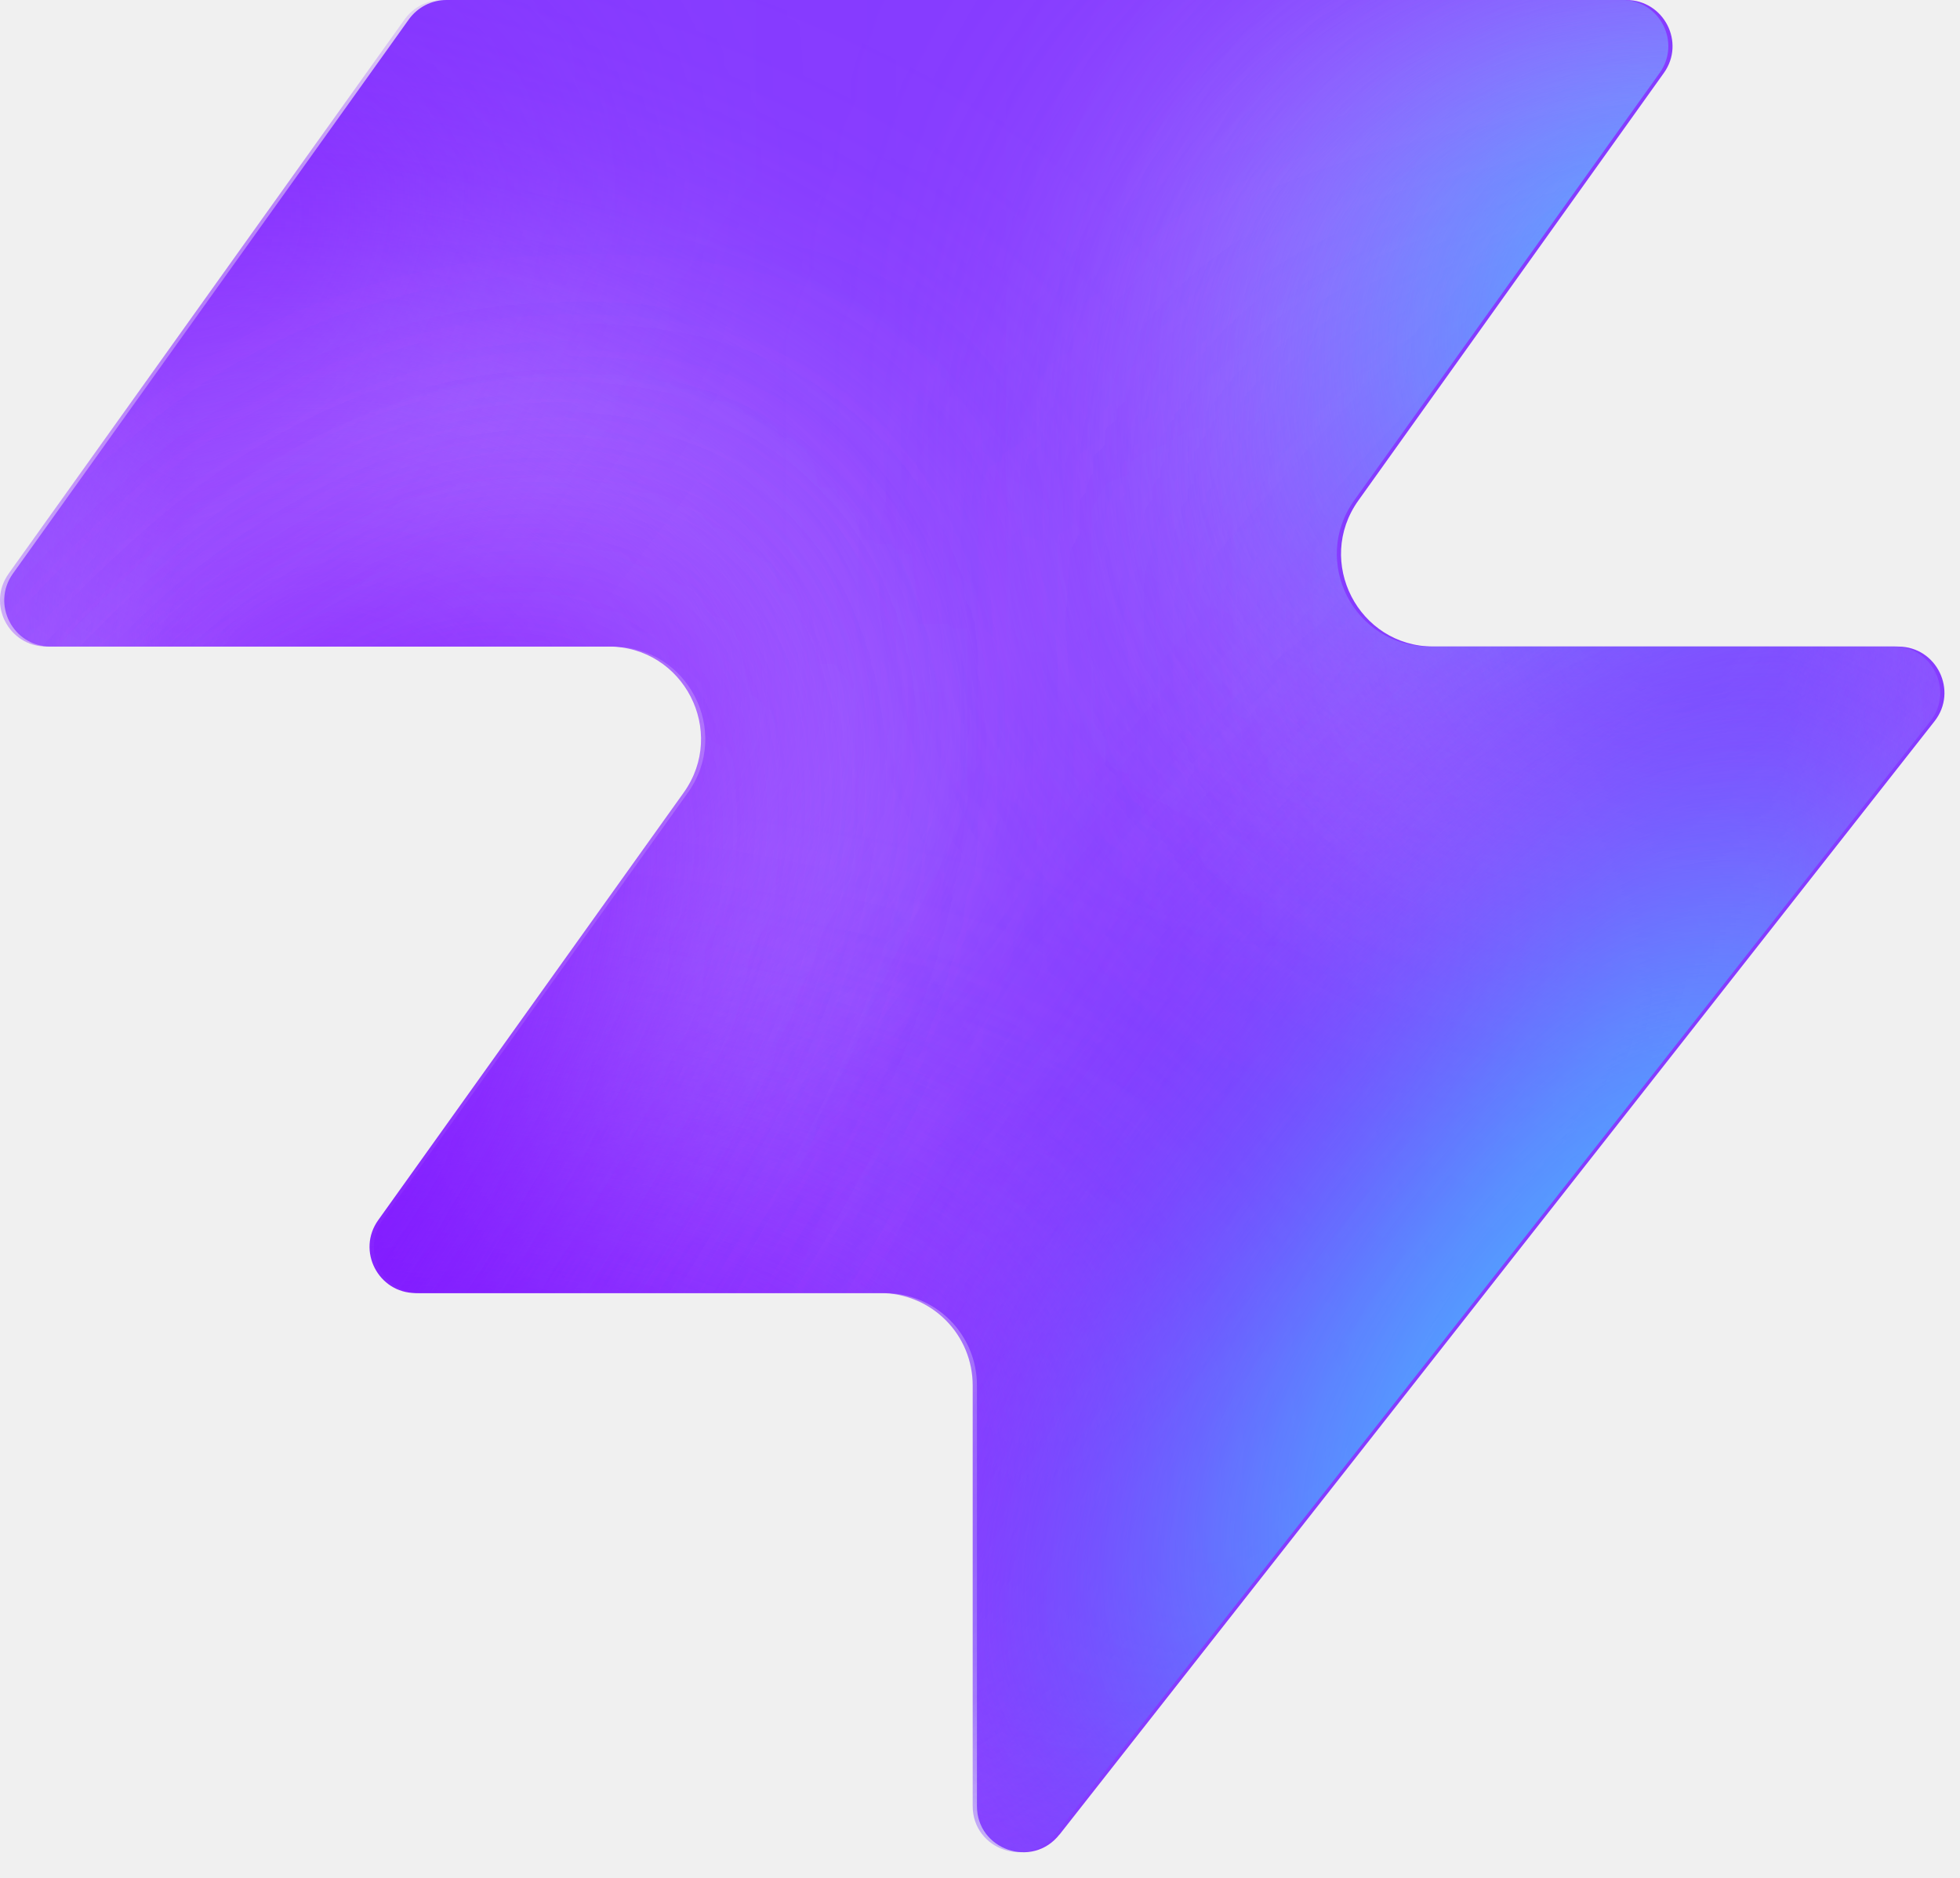
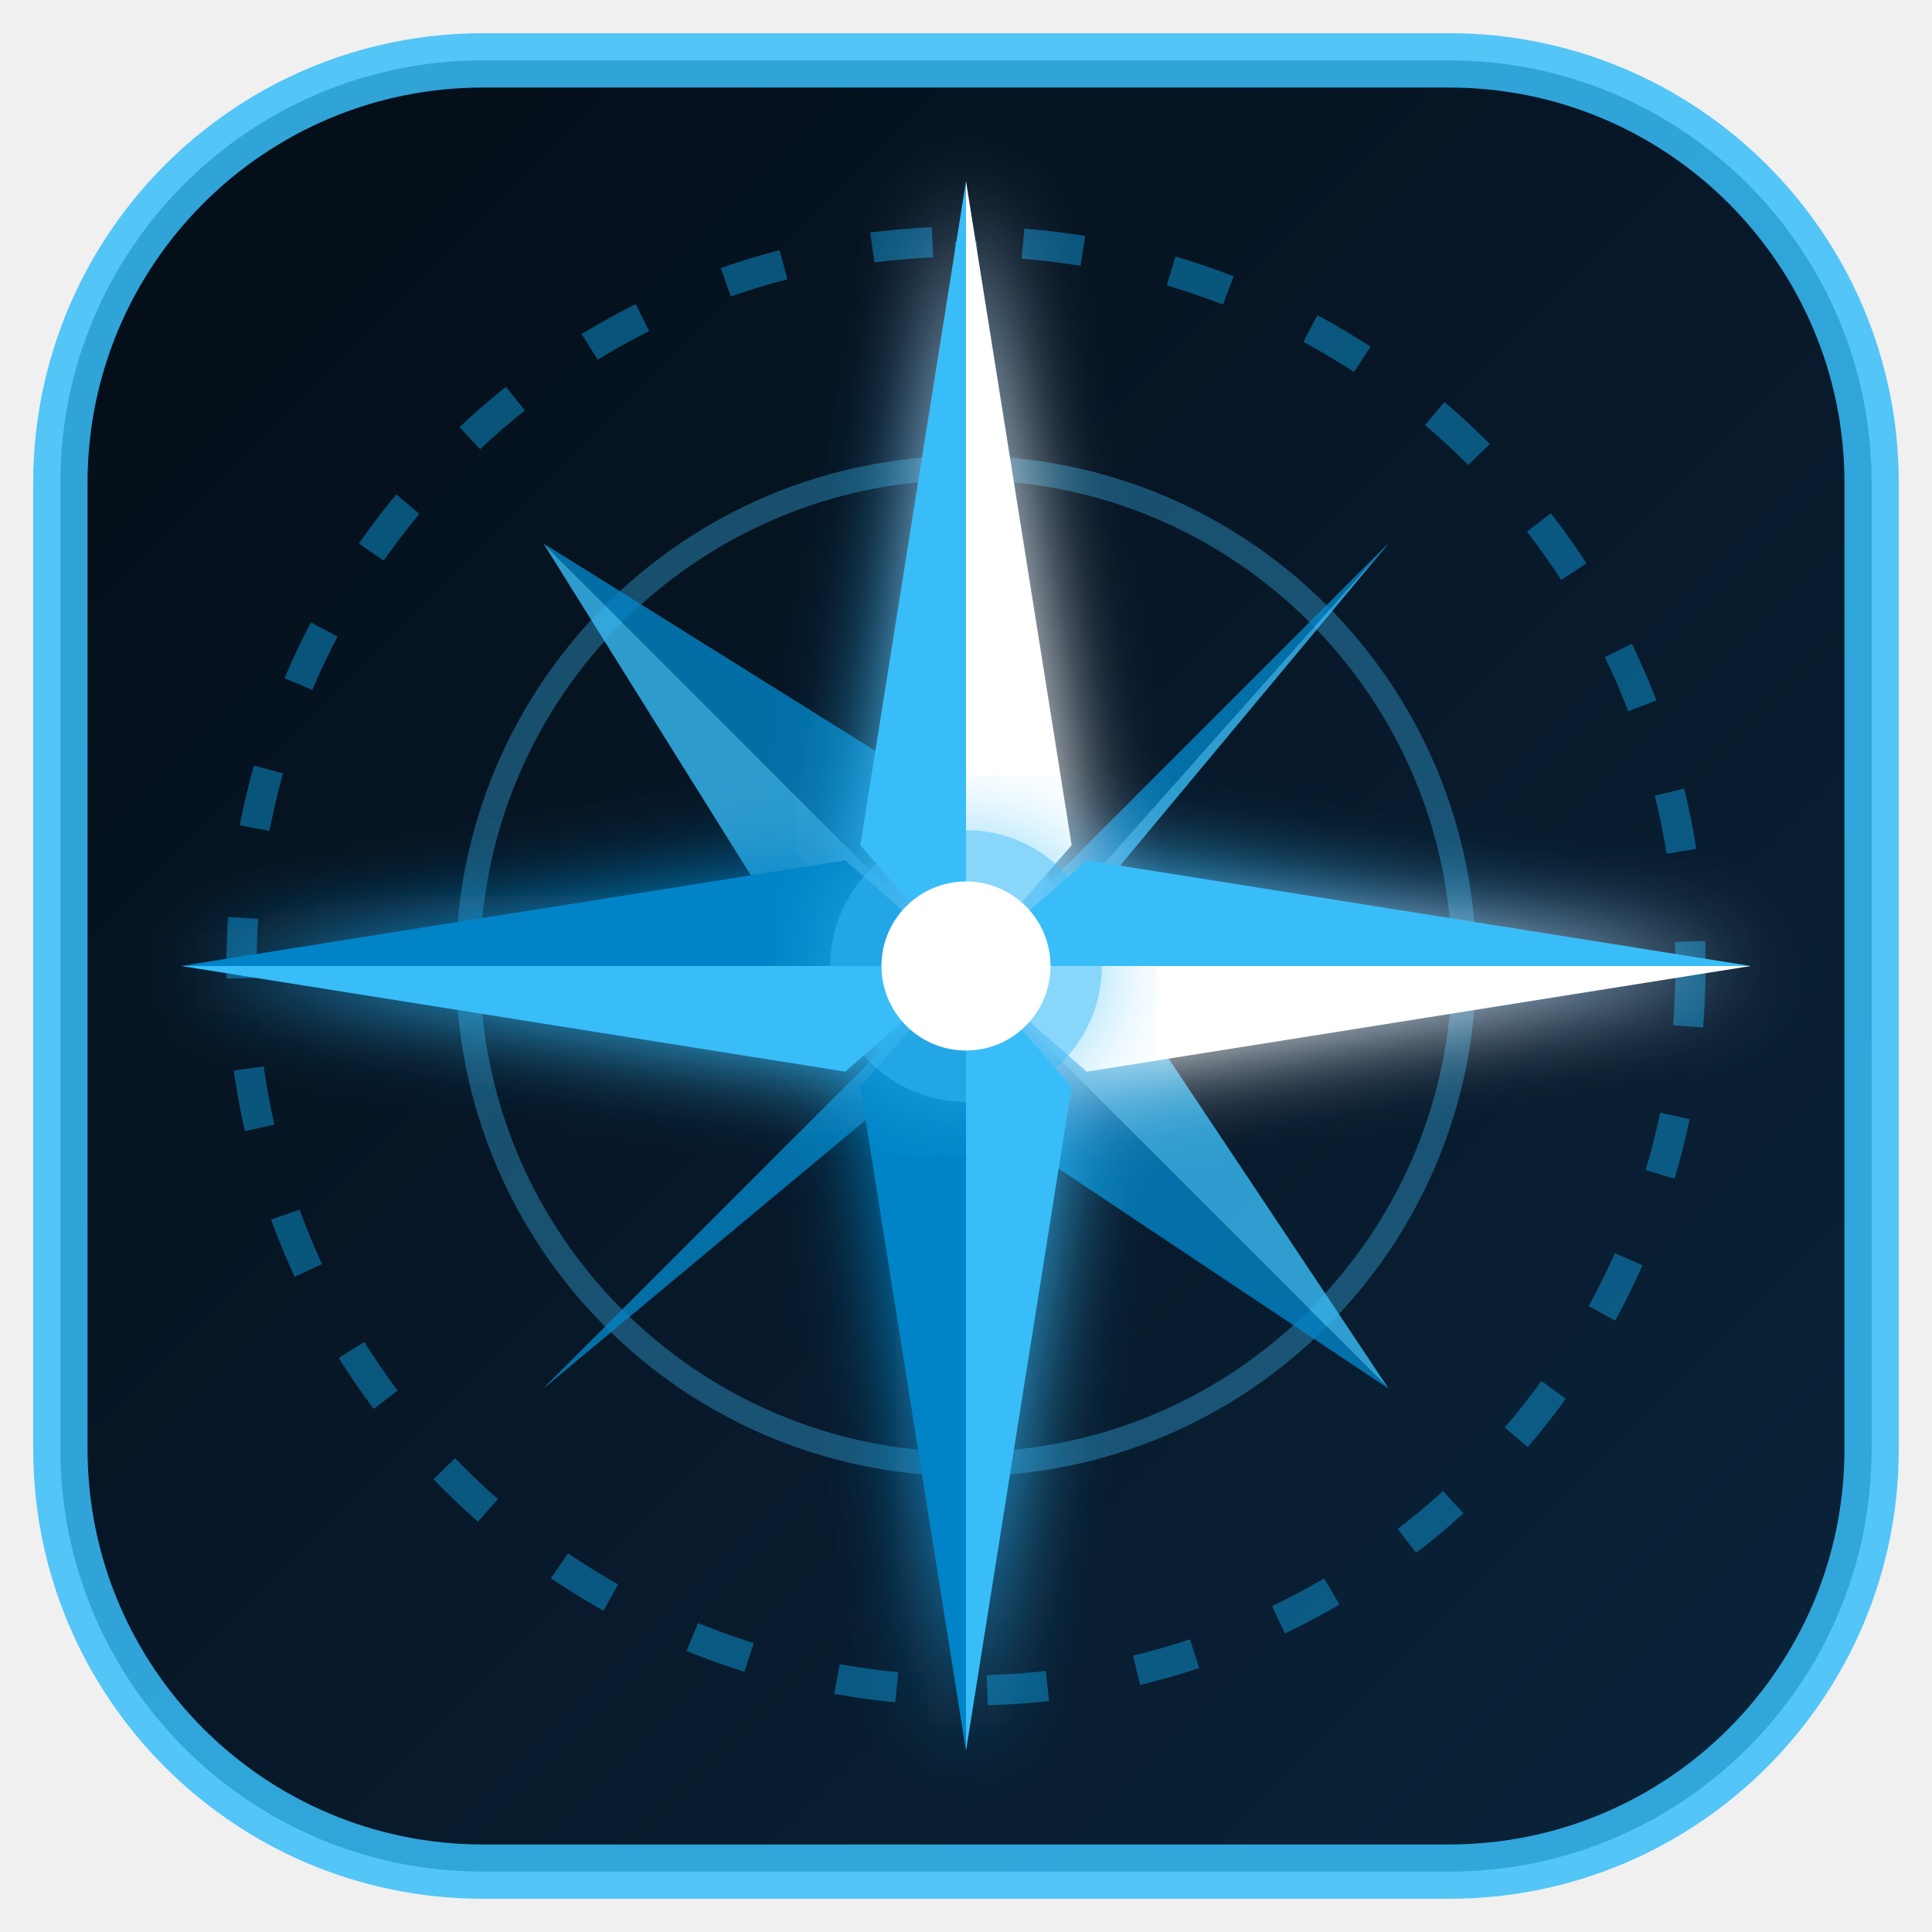
- <svg xmlns="http://www.w3.org/2000/svg" width="48" height="46" fill="none" viewBox="0 0 48 46">
-   <path fill="#863bff" d="M25.946 44.938c-.664.845-2.021.375-2.021-.698V33.937a2.26 2.26 0 0 0-2.262-2.262H10.287c-.92 0-1.456-1.04-.92-1.788l7.48-10.471c1.07-1.497 0-3.578-1.842-3.578H1.237c-.92 0-1.456-1.04-.92-1.788L10.013.474c.214-.297.556-.474.92-.474h28.894c.92 0 1.456 1.04.92 1.788l-7.48 10.471c-1.07 1.498 0 3.579 1.842 3.579h11.377c.943 0 1.473 1.088.89 1.83L25.947 44.94z" style="fill:#863bff;fill:color(display-p3 .525 .23 1);fill-opacity:1" />
-   <mask id="a" width="48" height="46" x="0" y="0" maskUnits="userSpaceOnUse" style="mask-type:alpha">
-     <path fill="#000" d="M25.842 44.938c-.664.844-2.021.375-2.021-.698V33.937a2.26 2.26 0 0 0-2.262-2.262H10.183c-.92 0-1.456-1.04-.92-1.788l7.48-10.471c1.07-1.498 0-3.579-1.842-3.579H1.133c-.92 0-1.456-1.04-.92-1.787L9.91.473c.214-.297.556-.474.92-.474h28.894c.92 0 1.456 1.04.92 1.788l-7.48 10.471c-1.07 1.498 0 3.578 1.842 3.578h11.377c.943 0 1.473 1.088.89 1.832L25.843 44.94z" style="fill:#000;fill-opacity:1" />
-   </mask>
-   <g mask="url(#a)">
-     <g filter="url(#b)">
-       <ellipse cx="5.508" cy="14.704" fill="#ede6ff" rx="5.508" ry="14.704" style="fill:#ede6ff;fill:color(display-p3 .927 .903 1);fill-opacity:1" transform="matrix(.00324 1 1 -.00324 -4.47 31.516)" />
-     </g>
-     <g filter="url(#c)">
-       <ellipse cx="10.399" cy="29.851" fill="#ede6ff" rx="10.399" ry="29.851" style="fill:#ede6ff;fill:color(display-p3 .927 .903 1);fill-opacity:1" transform="matrix(.00324 1 1 -.00324 -39.328 7.883)" />
-     </g>
-     <g filter="url(#d)">
-       <ellipse cx="5.508" cy="30.487" fill="#7e14ff" rx="5.508" ry="30.487" style="fill:#7e14ff;fill:color(display-p3 .492 .077 1);fill-opacity:1" transform="rotate(89.814 -25.913 -14.639)scale(1 -1)" />
-     </g>
-     <g filter="url(#e)">
-       <ellipse cx="5.508" cy="30.599" fill="#7e14ff" rx="5.508" ry="30.599" style="fill:#7e14ff;fill:color(display-p3 .492 .077 1);fill-opacity:1" transform="rotate(89.814 -32.644 -3.334)scale(1 -1)" />
-     </g>
-     <g filter="url(#f)">
-       <ellipse cx="5.508" cy="30.599" fill="#7e14ff" rx="5.508" ry="30.599" style="fill:#7e14ff;fill:color(display-p3 .492 .077 1);fill-opacity:1" transform="matrix(.00324 1 1 -.00324 -34.34 30.47)" />
-     </g>
-     <g filter="url(#g)">
-       <ellipse cx="14.072" cy="22.078" fill="#ede6ff" rx="14.072" ry="22.078" style="fill:#ede6ff;fill:color(display-p3 .927 .903 1);fill-opacity:1" transform="rotate(93.35 24.506 48.493)scale(-1 1)" />
-     </g>
-     <g filter="url(#h)">
-       <ellipse cx="3.47" cy="21.501" fill="#7e14ff" rx="3.47" ry="21.501" style="fill:#7e14ff;fill:color(display-p3 .492 .077 1);fill-opacity:1" transform="rotate(89.009 28.708 47.59)scale(-1 1)" />
-     </g>
-     <g filter="url(#i)">
-       <ellipse cx="3.47" cy="21.501" fill="#7e14ff" rx="3.47" ry="21.501" style="fill:#7e14ff;fill:color(display-p3 .492 .077 1);fill-opacity:1" transform="rotate(89.009 28.708 47.59)scale(-1 1)" />
-     </g>
-     <g filter="url(#j)">
-       <ellipse cx=".387" cy="8.972" fill="#7e14ff" rx="4.407" ry="29.108" style="fill:#7e14ff;fill:color(display-p3 .492 .077 1);fill-opacity:1" transform="rotate(39.51 .387 8.972)" />
-     </g>
-     <g filter="url(#k)">
-       <ellipse cx="47.523" cy="-6.092" fill="#7e14ff" rx="4.407" ry="29.108" style="fill:#7e14ff;fill:color(display-p3 .492 .077 1);fill-opacity:1" transform="rotate(37.892 47.523 -6.092)" />
-     </g>
-     <g filter="url(#l)">
-       <ellipse cx="41.412" cy="6.333" fill="#47bfff" rx="5.971" ry="9.665" style="fill:#47bfff;fill:color(display-p3 .28 .748 1);fill-opacity:1" transform="rotate(37.892 41.412 6.333)" />
-     </g>
-     <g filter="url(#m)">
-       <ellipse cx="-1.879" cy="38.332" fill="#7e14ff" rx="4.407" ry="29.108" style="fill:#7e14ff;fill:color(display-p3 .492 .077 1);fill-opacity:1" transform="rotate(37.892 -1.88 38.332)" />
-     </g>
-     <g filter="url(#n)">
-       <ellipse cx="-1.879" cy="38.332" fill="#7e14ff" rx="4.407" ry="29.108" style="fill:#7e14ff;fill:color(display-p3 .492 .077 1);fill-opacity:1" transform="rotate(37.892 -1.88 38.332)" />
-     </g>
-     <g filter="url(#o)">
-       <ellipse cx="35.651" cy="29.907" fill="#7e14ff" rx="4.407" ry="29.108" style="fill:#7e14ff;fill:color(display-p3 .492 .077 1);fill-opacity:1" transform="rotate(37.892 35.651 29.907)" />
-     </g>
-     <g filter="url(#p)">
-       <ellipse cx="38.418" cy="32.4" fill="#47bfff" rx="5.971" ry="15.297" style="fill:#47bfff;fill:color(display-p3 .28 .748 1);fill-opacity:1" transform="rotate(37.892 38.418 32.4)" />
-     </g>
-   </g>
+ <svg xmlns="http://www.w3.org/2000/svg" viewBox="0 0 64 64" width="64" height="64">
  <defs>
-     <filter id="b" width="60.045" height="41.654" x="-19.77" y="16.149" color-interpolation-filters="sRGB" filterUnits="userSpaceOnUse">
-       <feFlood flood-opacity="0" result="BackgroundImageFix" />
-       <feBlend in="SourceGraphic" in2="BackgroundImageFix" result="shape" />
-       <feGaussianBlur result="effect1_foregroundBlur_2002_17158" stdDeviation="7.659" />
-     </filter>
-     <filter id="c" width="90.34" height="51.437" x="-54.613" y="-7.533" color-interpolation-filters="sRGB" filterUnits="userSpaceOnUse">
-       <feFlood flood-opacity="0" result="BackgroundImageFix" />
-       <feBlend in="SourceGraphic" in2="BackgroundImageFix" result="shape" />
-       <feGaussianBlur result="effect1_foregroundBlur_2002_17158" stdDeviation="7.659" />
-     </filter>
-     <filter id="d" width="79.355" height="29.4" x="-49.64" y="2.03" color-interpolation-filters="sRGB" filterUnits="userSpaceOnUse">
-       <feFlood flood-opacity="0" result="BackgroundImageFix" />
-       <feBlend in="SourceGraphic" in2="BackgroundImageFix" result="shape" />
-       <feGaussianBlur result="effect1_foregroundBlur_2002_17158" stdDeviation="4.596" />
-     </filter>
-     <filter id="e" width="79.579" height="29.4" x="-45.045" y="20.029" color-interpolation-filters="sRGB" filterUnits="userSpaceOnUse">
-       <feFlood flood-opacity="0" result="BackgroundImageFix" />
-       <feBlend in="SourceGraphic" in2="BackgroundImageFix" result="shape" />
-       <feGaussianBlur result="effect1_foregroundBlur_2002_17158" stdDeviation="4.596" />
-     </filter>
-     <filter id="f" width="79.579" height="29.4" x="-43.513" y="21.178" color-interpolation-filters="sRGB" filterUnits="userSpaceOnUse">
-       <feFlood flood-opacity="0" result="BackgroundImageFix" />
-       <feBlend in="SourceGraphic" in2="BackgroundImageFix" result="shape" />
-       <feGaussianBlur result="effect1_foregroundBlur_2002_17158" stdDeviation="4.596" />
-     </filter>
-     <filter id="g" width="74.749" height="58.852" x="15.756" y="-17.901" color-interpolation-filters="sRGB" filterUnits="userSpaceOnUse">
-       <feFlood flood-opacity="0" result="BackgroundImageFix" />
-       <feBlend in="SourceGraphic" in2="BackgroundImageFix" result="shape" />
-       <feGaussianBlur result="effect1_foregroundBlur_2002_17158" stdDeviation="7.659" />
-     </filter>
-     <filter id="h" width="61.377" height="25.362" x="23.548" y="2.284" color-interpolation-filters="sRGB" filterUnits="userSpaceOnUse">
-       <feFlood flood-opacity="0" result="BackgroundImageFix" />
-       <feBlend in="SourceGraphic" in2="BackgroundImageFix" result="shape" />
-       <feGaussianBlur result="effect1_foregroundBlur_2002_17158" stdDeviation="4.596" />
-     </filter>
-     <filter id="i" width="61.377" height="25.362" x="23.548" y="2.284" color-interpolation-filters="sRGB" filterUnits="userSpaceOnUse">
-       <feFlood flood-opacity="0" result="BackgroundImageFix" />
-       <feBlend in="SourceGraphic" in2="BackgroundImageFix" result="shape" />
-       <feGaussianBlur result="effect1_foregroundBlur_2002_17158" stdDeviation="4.596" />
-     </filter>
-     <filter id="j" width="56.045" height="63.649" x="-27.636" y="-22.853" color-interpolation-filters="sRGB" filterUnits="userSpaceOnUse">
-       <feFlood flood-opacity="0" result="BackgroundImageFix" />
-       <feBlend in="SourceGraphic" in2="BackgroundImageFix" result="shape" />
-       <feGaussianBlur result="effect1_foregroundBlur_2002_17158" stdDeviation="4.596" />
-     </filter>
-     <filter id="k" width="54.814" height="64.646" x="20.116" y="-38.415" color-interpolation-filters="sRGB" filterUnits="userSpaceOnUse">
-       <feFlood flood-opacity="0" result="BackgroundImageFix" />
-       <feBlend in="SourceGraphic" in2="BackgroundImageFix" result="shape" />
-       <feGaussianBlur result="effect1_foregroundBlur_2002_17158" stdDeviation="4.596" />
-     </filter>
-     <filter id="l" width="33.541" height="35.313" x="24.641" y="-11.323" color-interpolation-filters="sRGB" filterUnits="userSpaceOnUse">
-       <feFlood flood-opacity="0" result="BackgroundImageFix" />
-       <feBlend in="SourceGraphic" in2="BackgroundImageFix" result="shape" />
-       <feGaussianBlur result="effect1_foregroundBlur_2002_17158" stdDeviation="4.596" />
-     </filter>
-     <filter id="m" width="54.814" height="64.646" x="-29.286" y="6.009" color-interpolation-filters="sRGB" filterUnits="userSpaceOnUse">
-       <feFlood flood-opacity="0" result="BackgroundImageFix" />
-       <feBlend in="SourceGraphic" in2="BackgroundImageFix" result="shape" />
-       <feGaussianBlur result="effect1_foregroundBlur_2002_17158" stdDeviation="4.596" />
-     </filter>
-     <filter id="n" width="54.814" height="64.646" x="-29.286" y="6.009" color-interpolation-filters="sRGB" filterUnits="userSpaceOnUse">
-       <feFlood flood-opacity="0" result="BackgroundImageFix" />
-       <feBlend in="SourceGraphic" in2="BackgroundImageFix" result="shape" />
-       <feGaussianBlur result="effect1_foregroundBlur_2002_17158" stdDeviation="4.596" />
-     </filter>
-     <filter id="o" width="54.814" height="64.646" x="8.244" y="-2.416" color-interpolation-filters="sRGB" filterUnits="userSpaceOnUse">
-       <feFlood flood-opacity="0" result="BackgroundImageFix" />
-       <feBlend in="SourceGraphic" in2="BackgroundImageFix" result="shape" />
-       <feGaussianBlur result="effect1_foregroundBlur_2002_17158" stdDeviation="4.596" />
-     </filter>
-     <filter id="p" width="39.409" height="43.623" x="18.713" y="10.588" color-interpolation-filters="sRGB" filterUnits="userSpaceOnUse">
-       <feFlood flood-opacity="0" result="BackgroundImageFix" />
-       <feBlend in="SourceGraphic" in2="BackgroundImageFix" result="shape" />
-       <feGaussianBlur result="effect1_foregroundBlur_2002_17158" stdDeviation="4.596" />
+     <linearGradient id="bg" x1="0%" y1="0%" x2="100%" y2="100%">
+       <stop offset="0%" stop-color="#040d16" />
+       <stop offset="50%" stop-color="#071829" />
+       <stop offset="100%" stop-color="#0b243b" />
+     </linearGradient>
+     <linearGradient id="starRay" x1="0%" y1="0%" x2="100%" y2="100%">
+       <stop offset="0%" stop-color="#ffffff" />
+       <stop offset="60%" stop-color="#38bdf8" />
+       <stop offset="100%" stop-color="#0284c7" />
+     </linearGradient>
+     <filter id="glow" x="-20%" y="-20%" width="140%" height="140%">
+       <feGaussianBlur stdDeviation="1.5" result="blur" />
+       <feComposite in="SourceGraphic" in2="blur" operator="over" />
    </filter>
  </defs>
+   <rect x="2" y="2" width="60" height="60" rx="14" fill="url(#bg)" stroke="#38bdf8" stroke-width="1.8" stroke-opacity="0.85" />
+   <circle cx="32" cy="32" r="24" fill="none" stroke="#0ea5e9" stroke-width="1" stroke-dasharray="2 3" opacity="0.45" />
+   <circle cx="32" cy="32" r="16.5" fill="none" stroke="#38bdf8" stroke-width="0.8" opacity="0.35" />
+   <line x1="32" y1="8" x2="32" y2="56" stroke="#0284c7" stroke-width="0.75" stroke-dasharray="3 3" opacity="0.4" />
+   <line x1="8" y1="32" x2="56" y2="32" stroke="#0284c7" stroke-width="0.75" stroke-dasharray="3 3" opacity="0.4" />
+   <g fill="#0284c7" opacity="0.8">
+     <polygon points="32,32 46,18 36,30" fill="#38bdf8" />
+     <polygon points="32,32 46,18 30,36" fill="#0284c7" />
+     <polygon points="32,32 18,18 28,34" fill="#38bdf8" />
+     <polygon points="32,32 18,18 34,28" fill="#0284c7" />
+     <polygon points="32,32 46,46 34,28" fill="#38bdf8" />
+     <polygon points="32,32 46,46 28,34" fill="#0284c7" />
+     <polygon points="32,32 18,46 36,30" fill="#38bdf8" />
+     <polygon points="32,32 18,46 30,36" fill="#0284c7" />
+   </g>
+   <g filter="url(#glow)">
+     <polygon points="32,6 35.5,28 32,32" fill="#ffffff" />
+     <polygon points="32,6 28.5,28 32,32" fill="#38bdf8" />
+     <polygon points="32,58 35.5,36 32,32" fill="#38bdf8" />
+     <polygon points="32,58 28.5,36 32,32" fill="#0284c7" />
+     <polygon points="58,32 36,35.5 32,32" fill="#ffffff" />
+     <polygon points="58,32 36,28.5 32,32" fill="#38bdf8" />
+     <polygon points="6,32 28,35.5 32,32" fill="#38bdf8" />
+     <polygon points="6,32 28,28.5 32,32" fill="#0284c7" />
+   </g>
+   <circle cx="32" cy="32" r="4.5" fill="#38bdf8" opacity="0.6" filter="url(#glow)" />
+   <circle cx="32" cy="32" r="2.8" fill="#ffffff" />
</svg>
